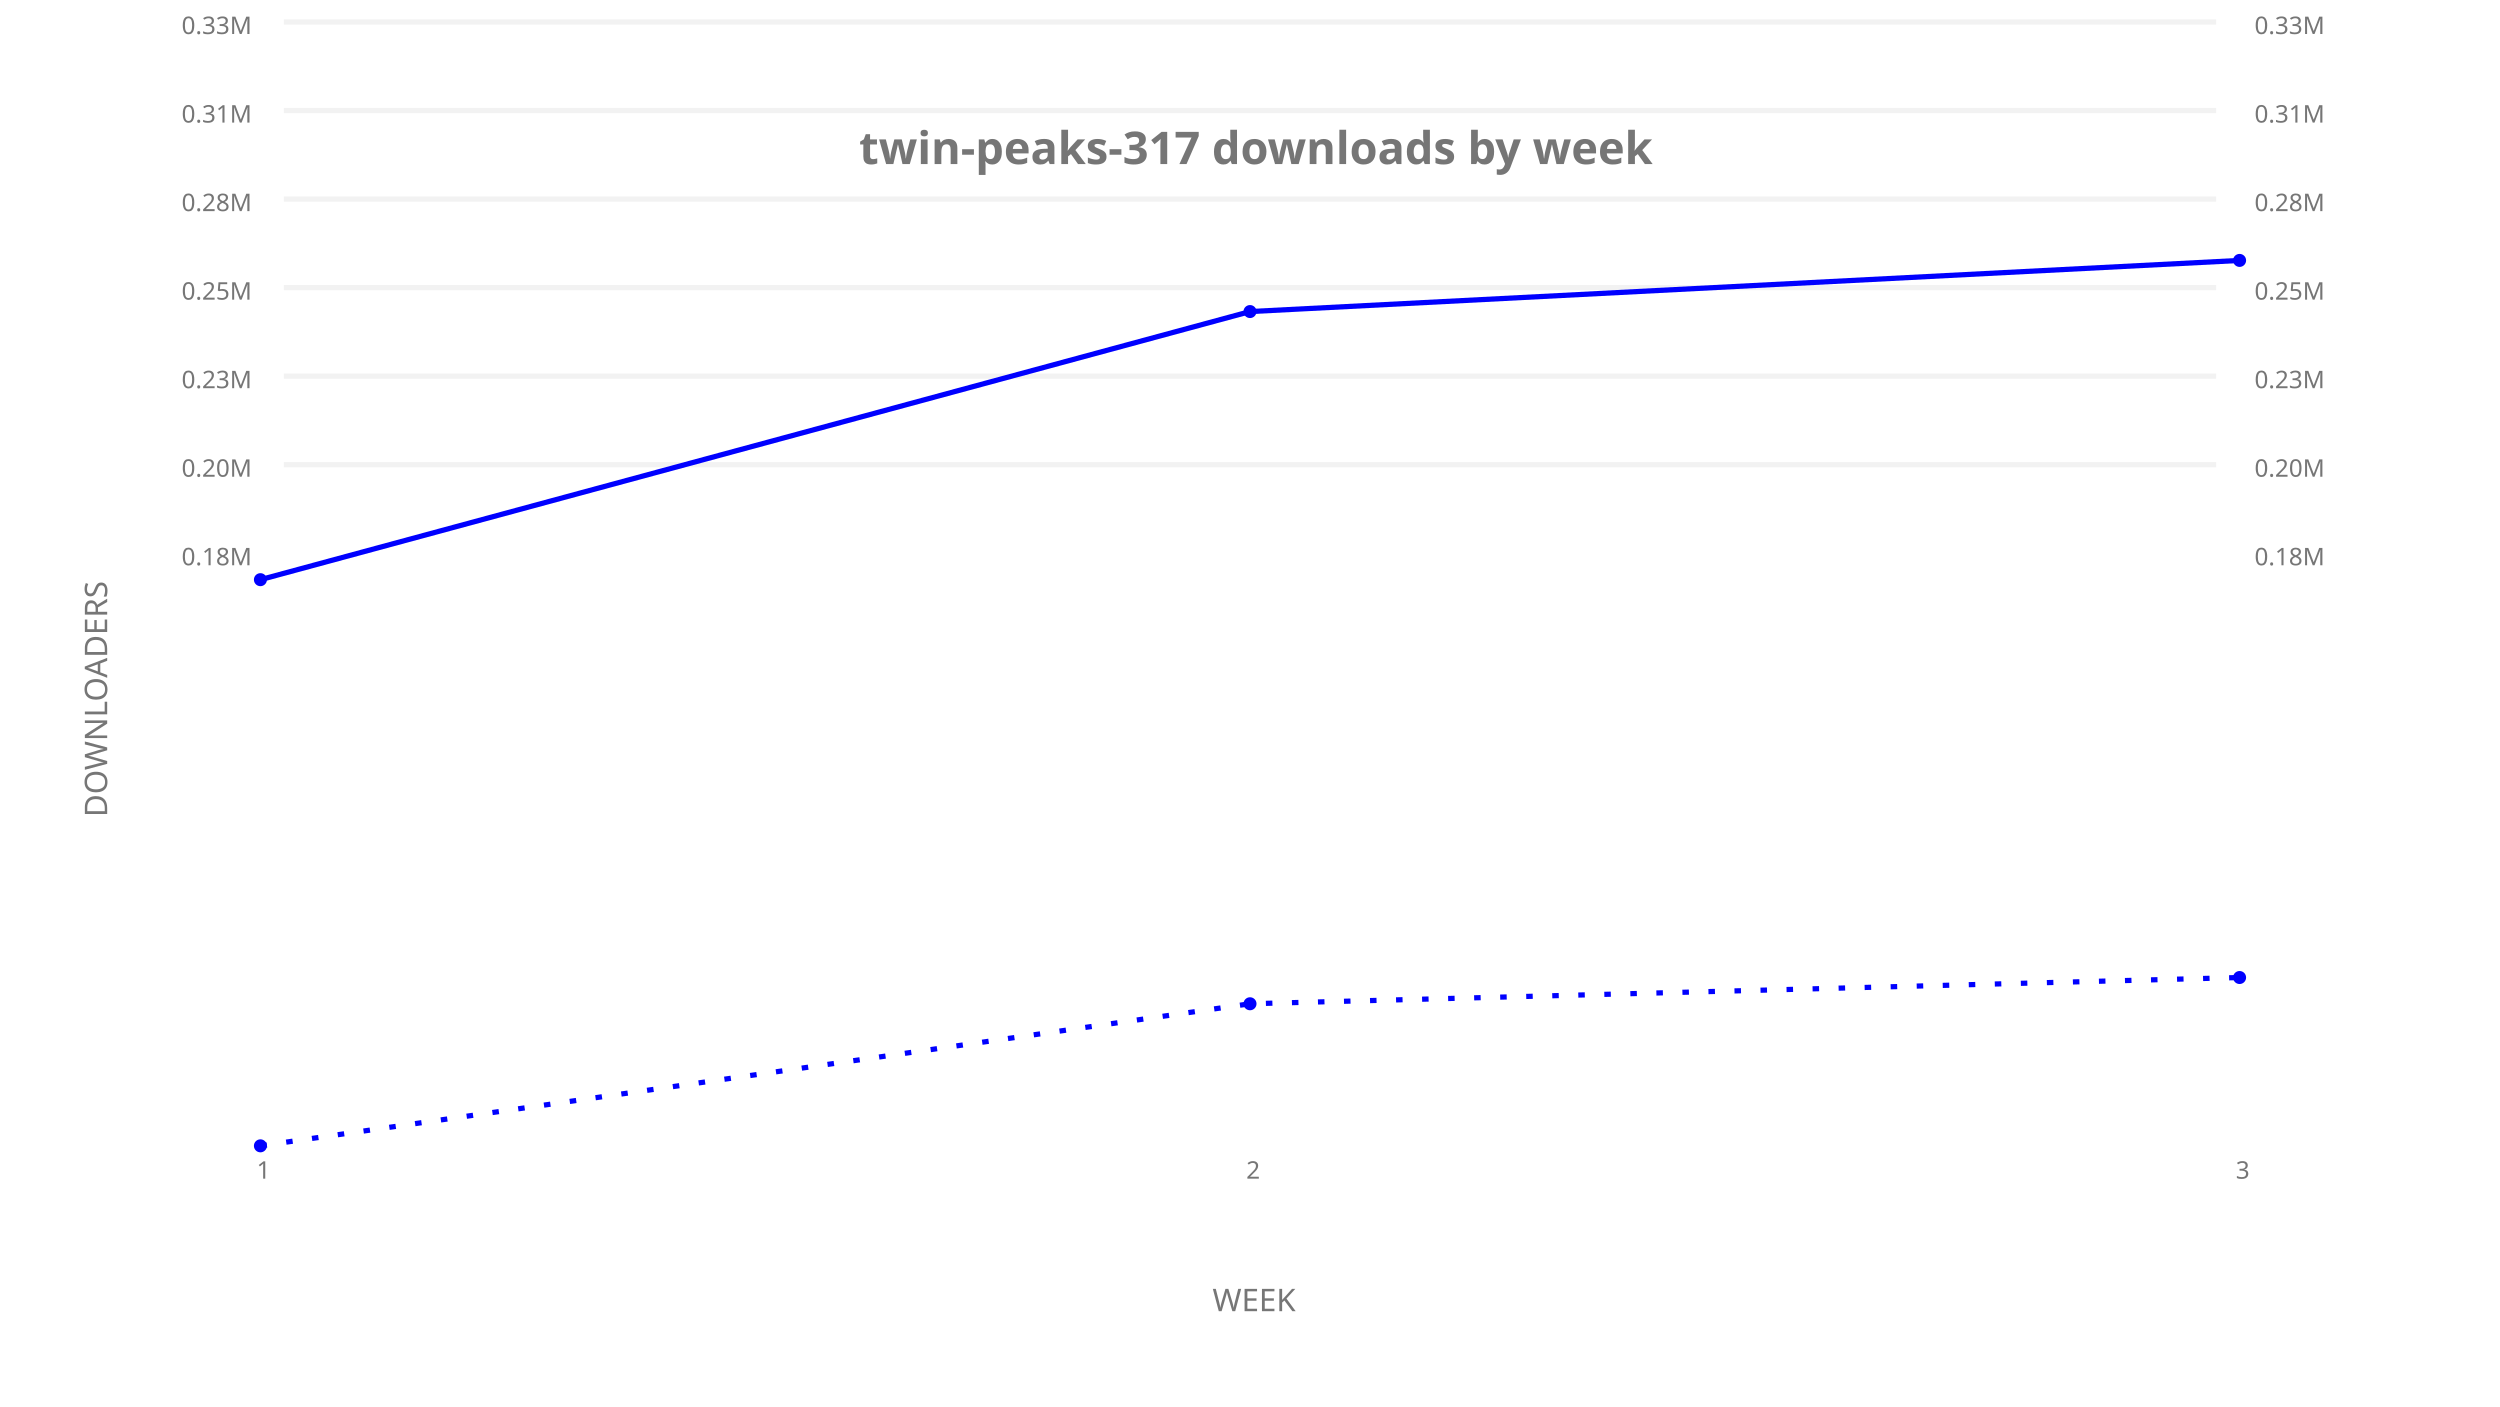
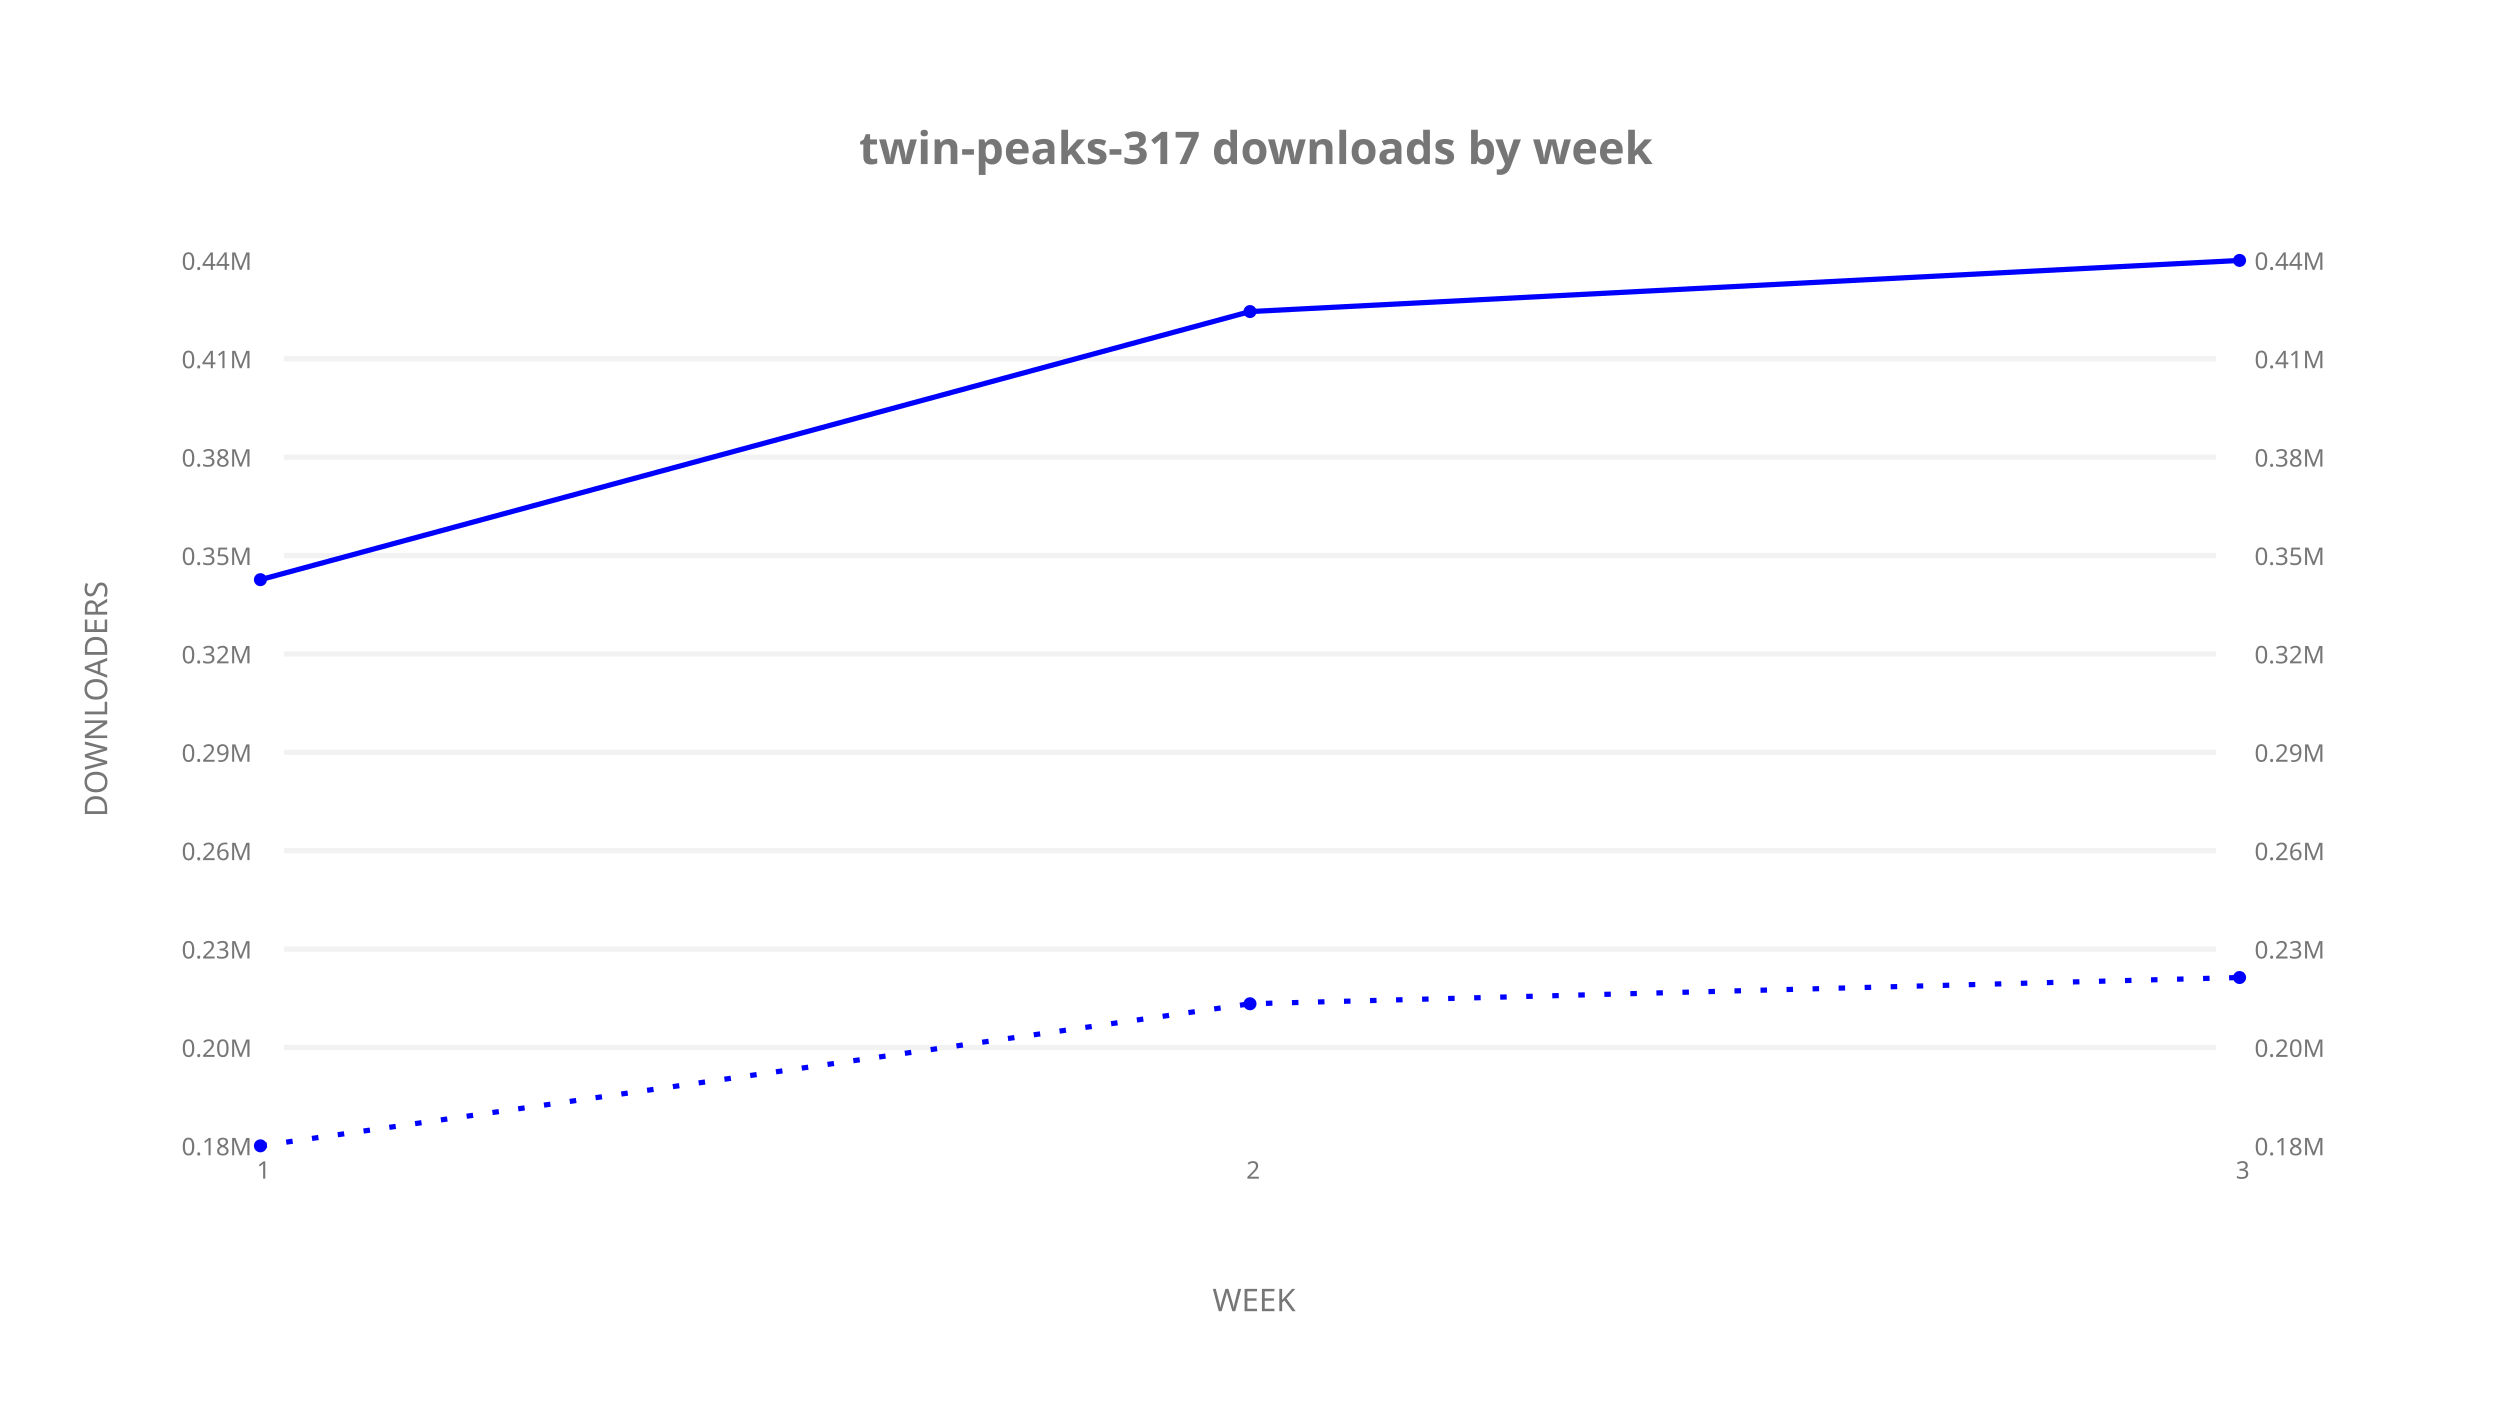
<svg xmlns="http://www.w3.org/2000/svg" xml:space="preserve" id="twin-peaks-317-downloads-by-week-twin-peaks-317-week" x="0px" y="0px" width="1920px" height="1080px" viewBox="0 0 1920 1080" enable-background="new 0 0 1920 1080" role="img">
  <g id="annotations">
    <text x="960" y="126" font-family="Atkinson Hyperlegible" font-size="26pt" text-anchor="middle" text-align="center" font-weight="600" font-style="normal" style="fill:rgb(118,118,118); fill-opacity:1; stroke:rgb(118,118,118); stroke-opacity:0; stroke-width:0.5"> twin-peaks-317 downloads by week</text>
    <g id="axes-lines">
      <text x="960" y="1007" font-family="Atkinson Hyperlegible" font-size="18pt" text-anchor="middle" text-align="center" font-weight="500" font-style="normal" style="fill:rgb(118,118,118); fill-opacity:1; stroke:rgb(118,118,118); stroke-opacity:0; stroke-width:0.5"> WEEK</text>
      <text x="73" y="540" font-family="Atkinson Hyperlegible" font-size="18pt" text-anchor="middle" text-align="center" dominant-baseline="central" font-weight="500" font-style="normal" style="fill:rgb(118,118,118); fill-opacity:1; stroke:rgb(118,118,118); stroke-opacity:0; stroke-width:0.5" transform="rotate(-90,73,540)"> DOWNLOADERS</text>
    </g>
    <g id="tic-y-label-lines">
-       <line x1="218" y1="356.891" x2="1702" y2="356.891" style="fill:rgb(0,0,255); fill-opacity:0; stroke:rgb(242,242,242); stroke-opacity:1; stroke-width:4" />
-       <line x1="218" y1="288.891" x2="1702" y2="288.891" style="fill:rgb(0,0,255); fill-opacity:0; stroke:rgb(242,242,242); stroke-opacity:1; stroke-width:4" />
-       <line x1="218" y1="220.891" x2="1702" y2="220.891" style="fill:rgb(0,0,255); fill-opacity:0; stroke:rgb(242,242,242); stroke-opacity:1; stroke-width:4" />
-       <line x1="218" y1="152.891" x2="1702" y2="152.891" style="fill:rgb(0,0,255); fill-opacity:0; stroke:rgb(242,242,242); stroke-opacity:1; stroke-width:4" />
-       <line x1="218" y1="84.891" x2="1702" y2="84.891" style="fill:rgb(0,0,255); fill-opacity:0; stroke:rgb(242,242,242); stroke-opacity:1; stroke-width:4" />
-       <line x1="218" y1="16.891" x2="1702" y2="16.891" style="fill:rgb(0,0,255); fill-opacity:0; stroke:rgb(242,242,242); stroke-opacity:1; stroke-width:4" />
-       <line x1="218" y1="-51.109" x2="1702" y2="-51.109" style="fill:rgb(0,0,255); fill-opacity:0; stroke:rgb(242,242,242); stroke-opacity:1; stroke-width:4" />
-       <line x1="218" y1="-119.109" x2="1702" y2="-119.109" style="fill:rgb(0,0,255); fill-opacity:0; stroke:rgb(242,242,242); stroke-opacity:1; stroke-width:4" />
-       <line x1="218" y1="-187.109" x2="1702" y2="-187.109" style="fill:rgb(0,0,255); fill-opacity:0; stroke:rgb(242,242,242); stroke-opacity:1; stroke-width:4" />
-       <line x1="218" y1="-255.109" x2="1702" y2="-255.109" style="fill:rgb(0,0,255); fill-opacity:0; stroke:rgb(242,242,242); stroke-opacity:1; stroke-width:4" />
+       <line x1="218" y1="804.444" x2="1702" y2="804.444" style="fill:rgb(0,0,255); fill-opacity:0; stroke:rgb(242,242,242); stroke-opacity:1; stroke-width:4" />
+       <line x1="218" y1="728.889" x2="1702" y2="728.889" style="fill:rgb(0,0,255); fill-opacity:0; stroke:rgb(242,242,242); stroke-opacity:1; stroke-width:4" />
+       <line x1="218" y1="653.333" x2="1702" y2="653.333" style="fill:rgb(0,0,255); fill-opacity:0; stroke:rgb(242,242,242); stroke-opacity:1; stroke-width:4" />
+       <line x1="218" y1="577.778" x2="1702" y2="577.778" style="fill:rgb(0,0,255); fill-opacity:0; stroke:rgb(242,242,242); stroke-opacity:1; stroke-width:4" />
+       <line x1="218" y1="502.222" x2="1702" y2="502.222" style="fill:rgb(0,0,255); fill-opacity:0; stroke:rgb(242,242,242); stroke-opacity:1; stroke-width:4" />
+       <line x1="218" y1="426.667" x2="1702" y2="426.667" style="fill:rgb(0,0,255); fill-opacity:0; stroke:rgb(242,242,242); stroke-opacity:1; stroke-width:4" />
+       <line x1="218" y1="351.111" x2="1702" y2="351.111" style="fill:rgb(0,0,255); fill-opacity:0; stroke:rgb(242,242,242); stroke-opacity:1; stroke-width:4" />
+       <line x1="218" y1="275.556" x2="1702" y2="275.556" style="fill:rgb(0,0,255); fill-opacity:0; stroke:rgb(242,242,242); stroke-opacity:1; stroke-width:4" />
    </g>
    <g id="tic-x-labels">
      <text x="200" y="898" font-family="Atkinson Hyperlegible" font-size="14pt" text-anchor="middle" text-align="center" dominant-baseline="central" font-weight="400" font-style="normal" style="fill:rgb(118,118,118); fill-opacity:1; stroke:rgb(118,118,118); stroke-opacity:0; stroke-width:0.5"> 1</text>
      <text x="960" y="898" font-family="Atkinson Hyperlegible" font-size="14pt" text-anchor="middle" text-align="center" dominant-baseline="central" font-weight="400" font-style="normal" style="fill:rgb(118,118,118); fill-opacity:1; stroke:rgb(118,118,118); stroke-opacity:0; stroke-width:0.5"> 2</text>
      <text x="1720" y="898" font-family="Atkinson Hyperlegible" font-size="14pt" text-anchor="middle" text-align="center" dominant-baseline="central" font-weight="400" font-style="normal" style="fill:rgb(118,118,118); fill-opacity:1; stroke:rgb(118,118,118); stroke-opacity:0; stroke-width:0.5"> 3</text>
    </g>
    <g id="tic-y-labels">
-       <text x="164" y="426.891" font-family="Atkinson Hyperlegible" font-size="14pt" text-anchor="middle" text-align="center" dominant-baseline="central" font-weight="400" font-style="normal" style="fill:rgb(118,118,118); fill-opacity:1; stroke:rgb(118,118,118); stroke-opacity:0; stroke-width:0.5"> 0.18M</text>
-       <text x="1756" y="426.891" font-family="Atkinson Hyperlegible" font-size="14pt" text-anchor="middle" text-align="center" dominant-baseline="central" font-weight="400" font-style="normal" style="fill:rgb(118,118,118); fill-opacity:1; stroke:rgb(118,118,118); stroke-opacity:0; stroke-width:0.5"> 0.18M</text>
-       <text x="164" y="358.891" font-family="Atkinson Hyperlegible" font-size="14pt" text-anchor="middle" text-align="center" dominant-baseline="central" font-weight="400" font-style="normal" style="fill:rgb(118,118,118); fill-opacity:1; stroke:rgb(118,118,118); stroke-opacity:0; stroke-width:0.5"> 0.20M</text>
-       <text x="1756" y="358.891" font-family="Atkinson Hyperlegible" font-size="14pt" text-anchor="middle" text-align="center" dominant-baseline="central" font-weight="400" font-style="normal" style="fill:rgb(118,118,118); fill-opacity:1; stroke:rgb(118,118,118); stroke-opacity:0; stroke-width:0.5"> 0.20M</text>
-       <text x="164" y="290.891" font-family="Atkinson Hyperlegible" font-size="14pt" text-anchor="middle" text-align="center" dominant-baseline="central" font-weight="400" font-style="normal" style="fill:rgb(118,118,118); fill-opacity:1; stroke:rgb(118,118,118); stroke-opacity:0; stroke-width:0.5"> 0.23M</text>
-       <text x="1756" y="290.891" font-family="Atkinson Hyperlegible" font-size="14pt" text-anchor="middle" text-align="center" dominant-baseline="central" font-weight="400" font-style="normal" style="fill:rgb(118,118,118); fill-opacity:1; stroke:rgb(118,118,118); stroke-opacity:0; stroke-width:0.5"> 0.23M</text>
-       <text x="164" y="222.891" font-family="Atkinson Hyperlegible" font-size="14pt" text-anchor="middle" text-align="center" dominant-baseline="central" font-weight="400" font-style="normal" style="fill:rgb(118,118,118); fill-opacity:1; stroke:rgb(118,118,118); stroke-opacity:0; stroke-width:0.5"> 0.25M</text>
-       <text x="1756" y="222.891" font-family="Atkinson Hyperlegible" font-size="14pt" text-anchor="middle" text-align="center" dominant-baseline="central" font-weight="400" font-style="normal" style="fill:rgb(118,118,118); fill-opacity:1; stroke:rgb(118,118,118); stroke-opacity:0; stroke-width:0.5"> 0.25M</text>
-       <text x="164" y="154.891" font-family="Atkinson Hyperlegible" font-size="14pt" text-anchor="middle" text-align="center" dominant-baseline="central" font-weight="400" font-style="normal" style="fill:rgb(118,118,118); fill-opacity:1; stroke:rgb(118,118,118); stroke-opacity:0; stroke-width:0.5"> 0.28M</text>
-       <text x="1756" y="154.891" font-family="Atkinson Hyperlegible" font-size="14pt" text-anchor="middle" text-align="center" dominant-baseline="central" font-weight="400" font-style="normal" style="fill:rgb(118,118,118); fill-opacity:1; stroke:rgb(118,118,118); stroke-opacity:0; stroke-width:0.5"> 0.28M</text>
-       <text x="164" y="86.891" font-family="Atkinson Hyperlegible" font-size="14pt" text-anchor="middle" text-align="center" dominant-baseline="central" font-weight="400" font-style="normal" style="fill:rgb(118,118,118); fill-opacity:1; stroke:rgb(118,118,118); stroke-opacity:0; stroke-width:0.5"> 0.31M</text>
-       <text x="1756" y="86.891" font-family="Atkinson Hyperlegible" font-size="14pt" text-anchor="middle" text-align="center" dominant-baseline="central" font-weight="400" font-style="normal" style="fill:rgb(118,118,118); fill-opacity:1; stroke:rgb(118,118,118); stroke-opacity:0; stroke-width:0.5"> 0.31M</text>
-       <text x="164" y="18.891" font-family="Atkinson Hyperlegible" font-size="14pt" text-anchor="middle" text-align="center" dominant-baseline="central" font-weight="400" font-style="normal" style="fill:rgb(118,118,118); fill-opacity:1; stroke:rgb(118,118,118); stroke-opacity:0; stroke-width:0.5"> 0.33M</text>
-       <text x="1756" y="18.891" font-family="Atkinson Hyperlegible" font-size="14pt" text-anchor="middle" text-align="center" dominant-baseline="central" font-weight="400" font-style="normal" style="fill:rgb(118,118,118); fill-opacity:1; stroke:rgb(118,118,118); stroke-opacity:0; stroke-width:0.5"> 0.33M</text>
-       <text x="164" y="-49.109" font-family="Atkinson Hyperlegible" font-size="14pt" text-anchor="middle" text-align="center" dominant-baseline="central" font-weight="400" font-style="normal" style="fill:rgb(118,118,118); fill-opacity:1; stroke:rgb(118,118,118); stroke-opacity:0; stroke-width:0.5"> 0.36M</text>
-       <text x="1756" y="-49.109" font-family="Atkinson Hyperlegible" font-size="14pt" text-anchor="middle" text-align="center" dominant-baseline="central" font-weight="400" font-style="normal" style="fill:rgb(118,118,118); fill-opacity:1; stroke:rgb(118,118,118); stroke-opacity:0; stroke-width:0.5"> 0.36M</text>
-       <text x="164" y="-117.109" font-family="Atkinson Hyperlegible" font-size="14pt" text-anchor="middle" text-align="center" dominant-baseline="central" font-weight="400" font-style="normal" style="fill:rgb(118,118,118); fill-opacity:1; stroke:rgb(118,118,118); stroke-opacity:0; stroke-width:0.5"> 0.39M</text>
-       <text x="1756" y="-117.109" font-family="Atkinson Hyperlegible" font-size="14pt" text-anchor="middle" text-align="center" dominant-baseline="central" font-weight="400" font-style="normal" style="fill:rgb(118,118,118); fill-opacity:1; stroke:rgb(118,118,118); stroke-opacity:0; stroke-width:0.5"> 0.39M</text>
-       <text x="164" y="-185.109" font-family="Atkinson Hyperlegible" font-size="14pt" text-anchor="middle" text-align="center" dominant-baseline="central" font-weight="400" font-style="normal" style="fill:rgb(118,118,118); fill-opacity:1; stroke:rgb(118,118,118); stroke-opacity:0; stroke-width:0.5"> 0.41M</text>
-       <text x="1756" y="-185.109" font-family="Atkinson Hyperlegible" font-size="14pt" text-anchor="middle" text-align="center" dominant-baseline="central" font-weight="400" font-style="normal" style="fill:rgb(118,118,118); fill-opacity:1; stroke:rgb(118,118,118); stroke-opacity:0; stroke-width:0.5"> 0.41M</text>
-       <text x="164" y="-253.109" font-family="Atkinson Hyperlegible" font-size="14pt" text-anchor="middle" text-align="center" dominant-baseline="central" font-weight="400" font-style="normal" style="fill:rgb(118,118,118); fill-opacity:1; stroke:rgb(118,118,118); stroke-opacity:0; stroke-width:0.5"> 0.44M</text>
-       <text x="1756" y="-253.109" font-family="Atkinson Hyperlegible" font-size="14pt" text-anchor="middle" text-align="center" dominant-baseline="central" font-weight="400" font-style="normal" style="fill:rgb(118,118,118); fill-opacity:1; stroke:rgb(118,118,118); stroke-opacity:0; stroke-width:0.5"> 0.44M</text>
+       <text x="164" y="880" font-family="Atkinson Hyperlegible" font-size="14pt" text-anchor="middle" text-align="center" dominant-baseline="central" font-weight="400" font-style="normal" style="fill:rgb(118,118,118); fill-opacity:1; stroke:rgb(118,118,118); stroke-opacity:0; stroke-width:0.5"> 0.18M</text>
+       <text x="1756" y="880" font-family="Atkinson Hyperlegible" font-size="14pt" text-anchor="middle" text-align="center" dominant-baseline="central" font-weight="400" font-style="normal" style="fill:rgb(118,118,118); fill-opacity:1; stroke:rgb(118,118,118); stroke-opacity:0; stroke-width:0.5"> 0.18M</text>
+       <text x="164" y="804.444" font-family="Atkinson Hyperlegible" font-size="14pt" text-anchor="middle" text-align="center" dominant-baseline="central" font-weight="400" font-style="normal" style="fill:rgb(118,118,118); fill-opacity:1; stroke:rgb(118,118,118); stroke-opacity:0; stroke-width:0.5"> 0.20M</text>
+       <text x="1756" y="804.444" font-family="Atkinson Hyperlegible" font-size="14pt" text-anchor="middle" text-align="center" dominant-baseline="central" font-weight="400" font-style="normal" style="fill:rgb(118,118,118); fill-opacity:1; stroke:rgb(118,118,118); stroke-opacity:0; stroke-width:0.5"> 0.20M</text>
+       <text x="164" y="728.889" font-family="Atkinson Hyperlegible" font-size="14pt" text-anchor="middle" text-align="center" dominant-baseline="central" font-weight="400" font-style="normal" style="fill:rgb(118,118,118); fill-opacity:1; stroke:rgb(118,118,118); stroke-opacity:0; stroke-width:0.5"> 0.23M</text>
+       <text x="1756" y="728.889" font-family="Atkinson Hyperlegible" font-size="14pt" text-anchor="middle" text-align="center" dominant-baseline="central" font-weight="400" font-style="normal" style="fill:rgb(118,118,118); fill-opacity:1; stroke:rgb(118,118,118); stroke-opacity:0; stroke-width:0.5"> 0.23M</text>
+       <text x="164" y="653.333" font-family="Atkinson Hyperlegible" font-size="14pt" text-anchor="middle" text-align="center" dominant-baseline="central" font-weight="400" font-style="normal" style="fill:rgb(118,118,118); fill-opacity:1; stroke:rgb(118,118,118); stroke-opacity:0; stroke-width:0.5"> 0.26M</text>
+       <text x="1756" y="653.333" font-family="Atkinson Hyperlegible" font-size="14pt" text-anchor="middle" text-align="center" dominant-baseline="central" font-weight="400" font-style="normal" style="fill:rgb(118,118,118); fill-opacity:1; stroke:rgb(118,118,118); stroke-opacity:0; stroke-width:0.5"> 0.26M</text>
+       <text x="164" y="577.778" font-family="Atkinson Hyperlegible" font-size="14pt" text-anchor="middle" text-align="center" dominant-baseline="central" font-weight="400" font-style="normal" style="fill:rgb(118,118,118); fill-opacity:1; stroke:rgb(118,118,118); stroke-opacity:0; stroke-width:0.5"> 0.29M</text>
+       <text x="1756" y="577.778" font-family="Atkinson Hyperlegible" font-size="14pt" text-anchor="middle" text-align="center" dominant-baseline="central" font-weight="400" font-style="normal" style="fill:rgb(118,118,118); fill-opacity:1; stroke:rgb(118,118,118); stroke-opacity:0; stroke-width:0.5"> 0.29M</text>
+       <text x="164" y="502.222" font-family="Atkinson Hyperlegible" font-size="14pt" text-anchor="middle" text-align="center" dominant-baseline="central" font-weight="400" font-style="normal" style="fill:rgb(118,118,118); fill-opacity:1; stroke:rgb(118,118,118); stroke-opacity:0; stroke-width:0.5"> 0.32M</text>
+       <text x="1756" y="502.222" font-family="Atkinson Hyperlegible" font-size="14pt" text-anchor="middle" text-align="center" dominant-baseline="central" font-weight="400" font-style="normal" style="fill:rgb(118,118,118); fill-opacity:1; stroke:rgb(118,118,118); stroke-opacity:0; stroke-width:0.5"> 0.32M</text>
+       <text x="164" y="426.667" font-family="Atkinson Hyperlegible" font-size="14pt" text-anchor="middle" text-align="center" dominant-baseline="central" font-weight="400" font-style="normal" style="fill:rgb(118,118,118); fill-opacity:1; stroke:rgb(118,118,118); stroke-opacity:0; stroke-width:0.5"> 0.35M</text>
+       <text x="1756" y="426.667" font-family="Atkinson Hyperlegible" font-size="14pt" text-anchor="middle" text-align="center" dominant-baseline="central" font-weight="400" font-style="normal" style="fill:rgb(118,118,118); fill-opacity:1; stroke:rgb(118,118,118); stroke-opacity:0; stroke-width:0.5"> 0.35M</text>
+       <text x="164" y="351.111" font-family="Atkinson Hyperlegible" font-size="14pt" text-anchor="middle" text-align="center" dominant-baseline="central" font-weight="400" font-style="normal" style="fill:rgb(118,118,118); fill-opacity:1; stroke:rgb(118,118,118); stroke-opacity:0; stroke-width:0.5"> 0.38M</text>
+       <text x="1756" y="351.111" font-family="Atkinson Hyperlegible" font-size="14pt" text-anchor="middle" text-align="center" dominant-baseline="central" font-weight="400" font-style="normal" style="fill:rgb(118,118,118); fill-opacity:1; stroke:rgb(118,118,118); stroke-opacity:0; stroke-width:0.5"> 0.38M</text>
+       <text x="164" y="275.556" font-family="Atkinson Hyperlegible" font-size="14pt" text-anchor="middle" text-align="center" dominant-baseline="central" font-weight="400" font-style="normal" style="fill:rgb(118,118,118); fill-opacity:1; stroke:rgb(118,118,118); stroke-opacity:0; stroke-width:0.5"> 0.41M</text>
+       <text x="1756" y="275.556" font-family="Atkinson Hyperlegible" font-size="14pt" text-anchor="middle" text-align="center" dominant-baseline="central" font-weight="400" font-style="normal" style="fill:rgb(118,118,118); fill-opacity:1; stroke:rgb(118,118,118); stroke-opacity:0; stroke-width:0.5"> 0.41M</text>
+       <text x="164" y="200" font-family="Atkinson Hyperlegible" font-size="14pt" text-anchor="middle" text-align="center" dominant-baseline="central" font-weight="400" font-style="normal" style="fill:rgb(118,118,118); fill-opacity:1; stroke:rgb(118,118,118); stroke-opacity:0; stroke-width:0.5"> 0.44M</text>
+       <text x="1756" y="200" font-family="Atkinson Hyperlegible" font-size="14pt" text-anchor="middle" text-align="center" dominant-baseline="central" font-weight="400" font-style="normal" style="fill:rgb(118,118,118); fill-opacity:1; stroke:rgb(118,118,118); stroke-opacity:0; stroke-width:0.5"> 0.44M</text>
    </g>
  </g>
  <g id="polyline-twin-peaks-317 downloads by week">
    <polyline points="200,445.189 960,239.276 1720,200 " style="fill:rgb(0,0,255); fill-opacity:0; stroke:rgb(0,0,255); stroke-opacity:1; stroke-width:4" />
  </g>
  <g id="markers-twin-peaks-317 downloads by week">
    <circle cx="200" cy="445.189" r="5" style="fill:rgb(0,0,255); fill-opacity:1; stroke:rgb(0,0,255); stroke-opacity:0; stroke-width:4">
</circle>
    <circle cx="960" cy="239.276" r="5" style="fill:rgb(0,0,255); fill-opacity:1; stroke:rgb(0,0,255); stroke-opacity:0; stroke-width:4">
</circle>
    <circle cx="1720" cy="200" r="5" style="fill:rgb(0,0,255); fill-opacity:1; stroke:rgb(0,0,255); stroke-opacity:0; stroke-width:4">
</circle>
  </g>
  <g id="polyline-twin-peaks-317 downloads by week uploaders">
    <polyline points="200,880 960,770.892 1720,750.733 " stroke-dasharray="5 15" style="fill:rgb(0,0,255); fill-opacity:0; stroke:rgb(0,0,255); stroke-opacity:1; stroke-width:4" />
  </g>
  <g id="markers-twin-peaks-317 downloads by week uploaders">
    <circle cx="200" cy="880" r="5" style="fill:rgb(0,0,255); fill-opacity:1; stroke:rgb(0,0,255); stroke-opacity:0; stroke-width:4">
</circle>
    <circle cx="960" cy="770.892" r="5" style="fill:rgb(0,0,255); fill-opacity:1; stroke:rgb(0,0,255); stroke-opacity:0; stroke-width:4">
</circle>
    <circle cx="1720" cy="750.733" r="5" style="fill:rgb(0,0,255); fill-opacity:1; stroke:rgb(0,0,255); stroke-opacity:0; stroke-width:4">
</circle>
  </g>
</svg>
